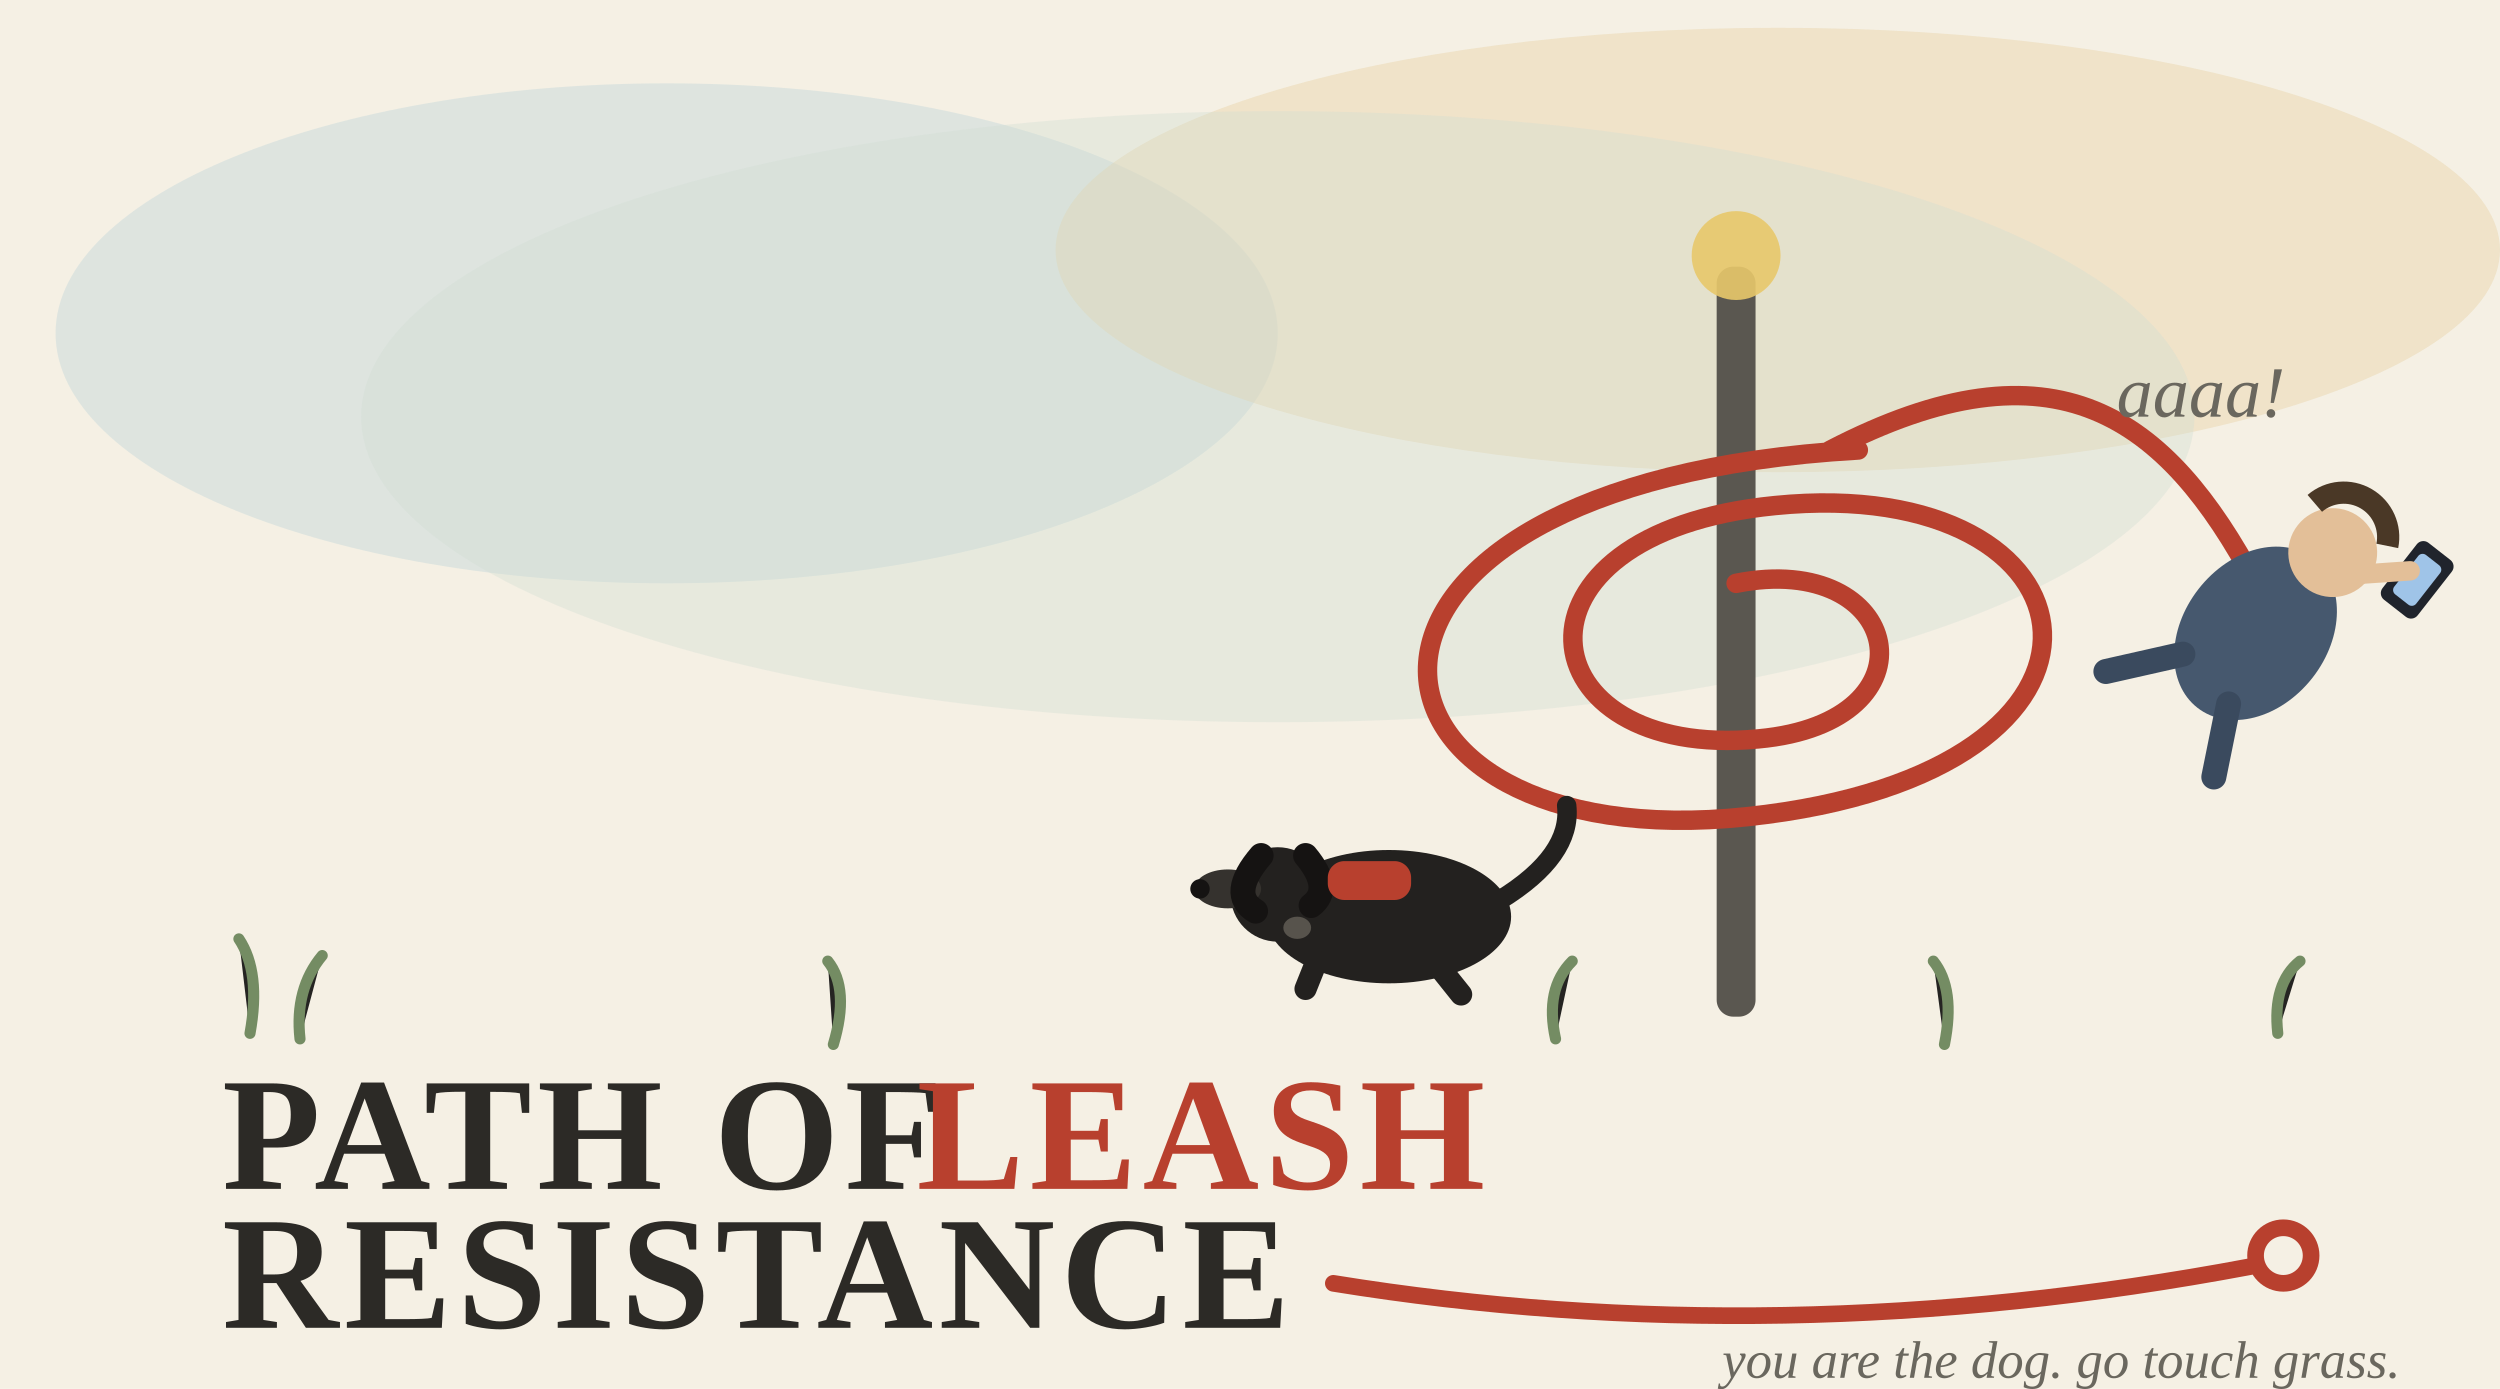
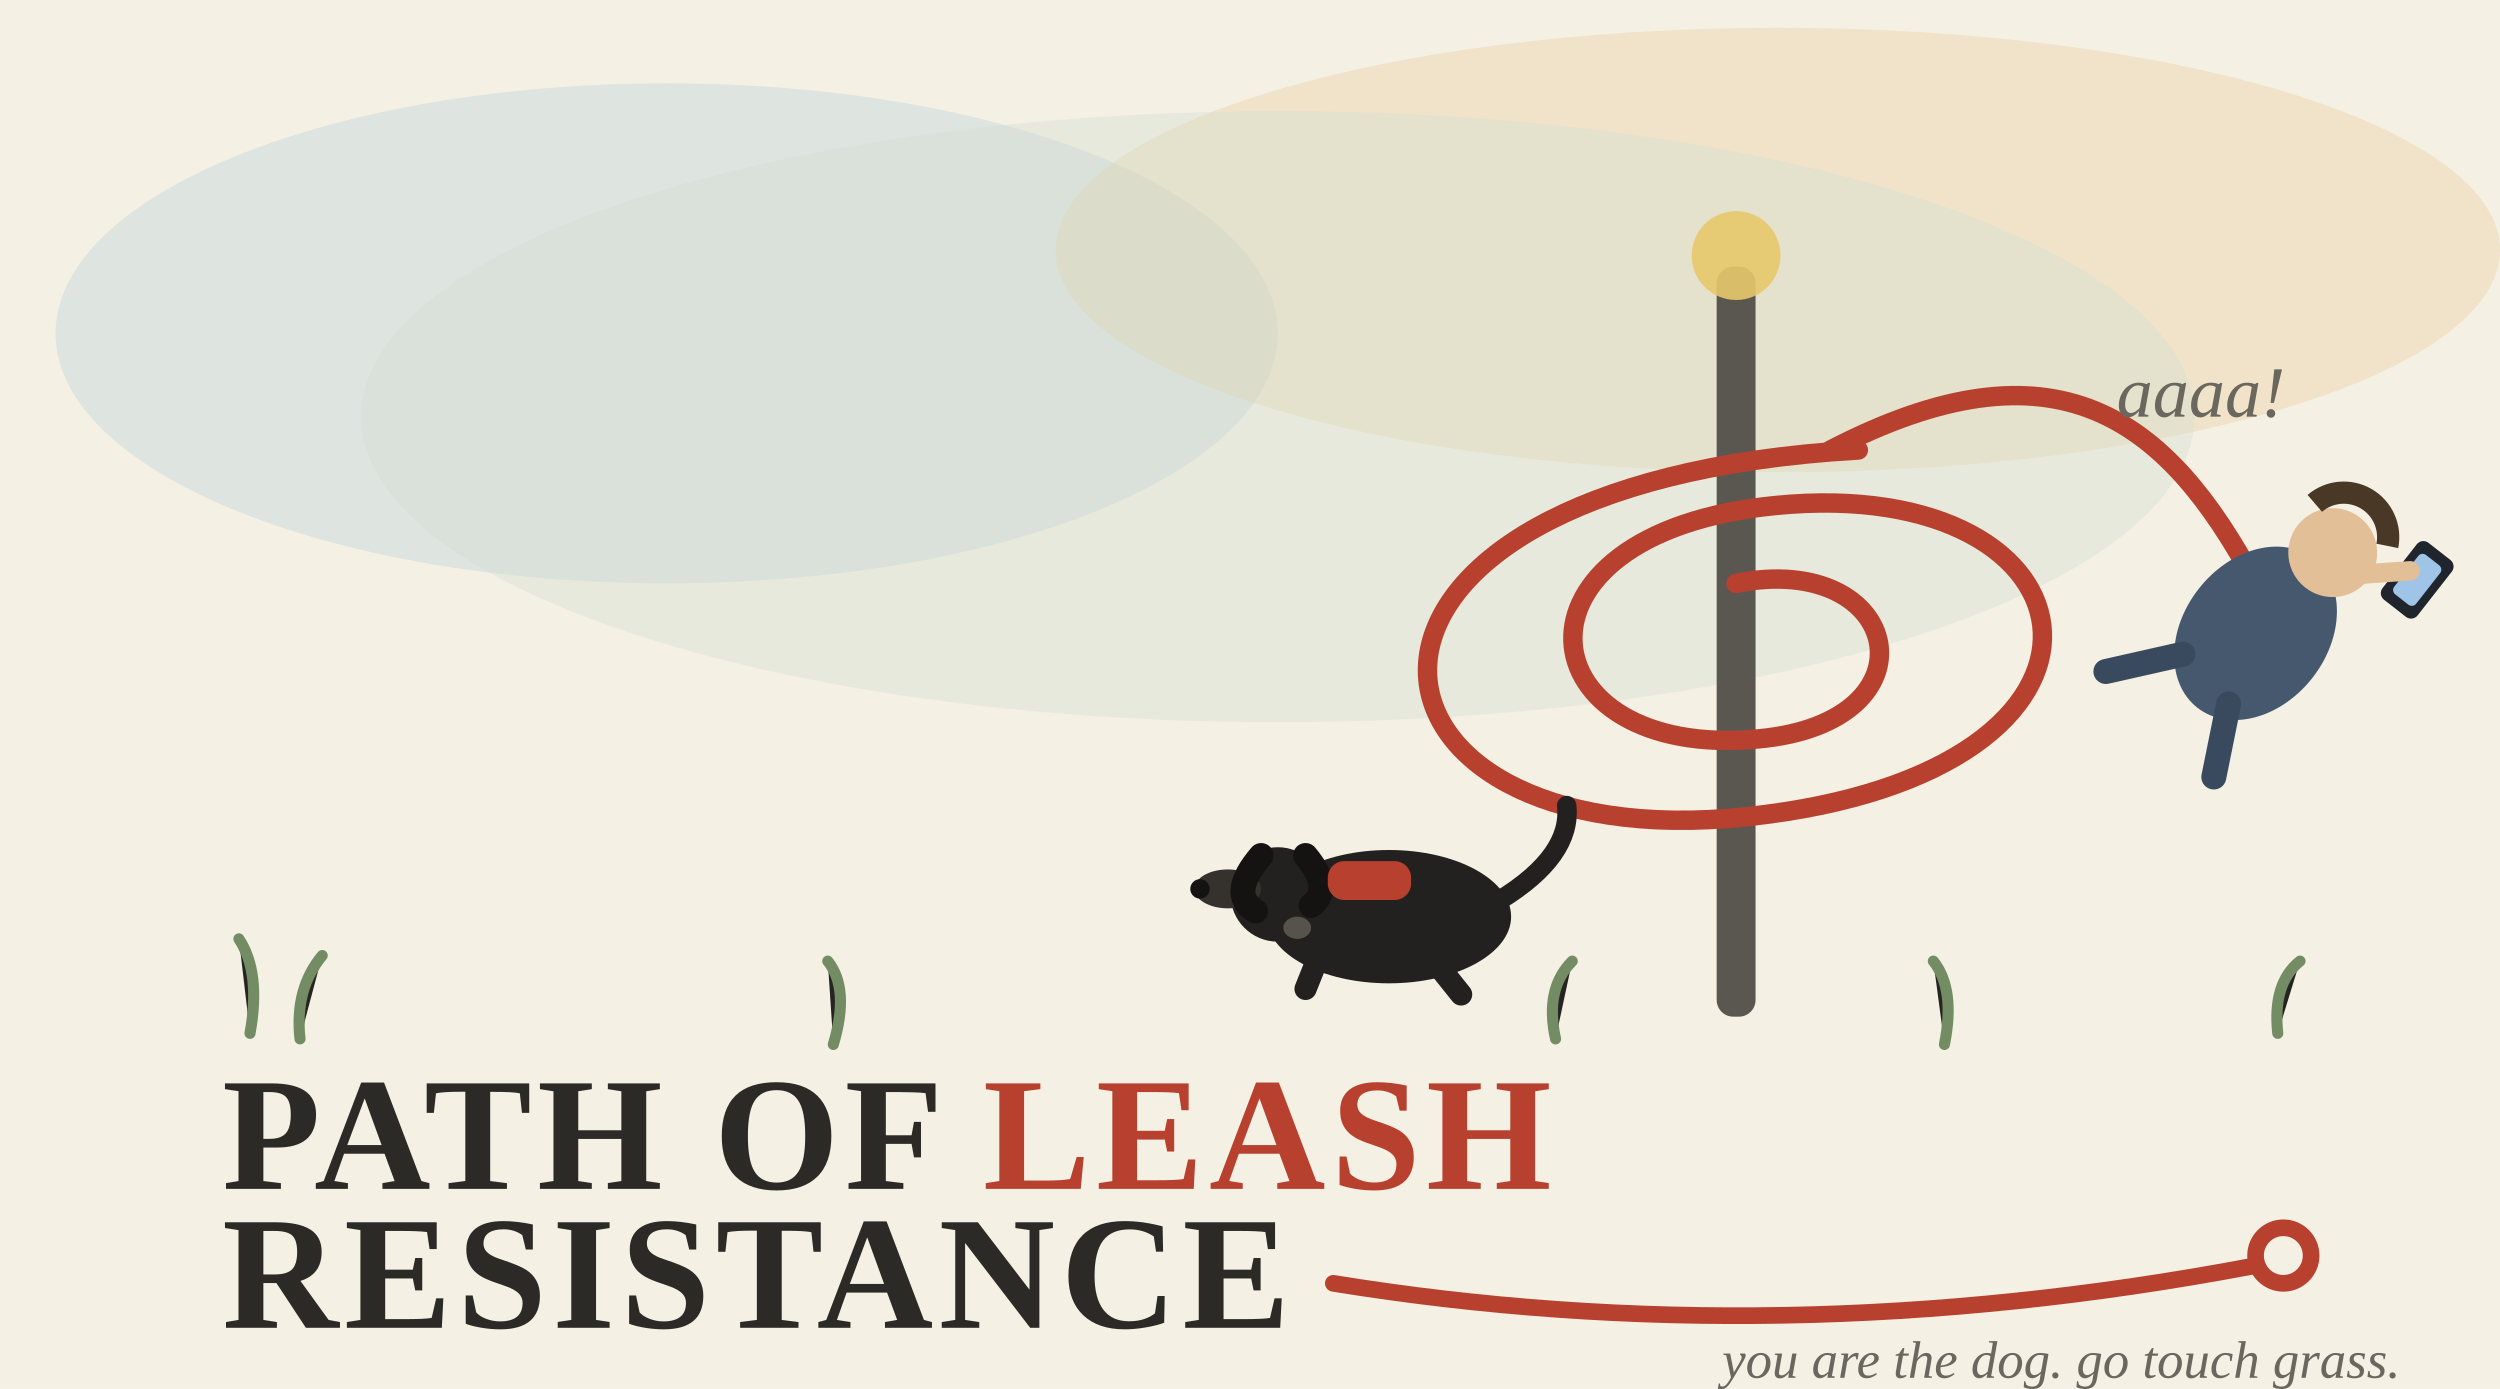
<svg xmlns="http://www.w3.org/2000/svg" viewBox="0 0 900 500" font-family="Georgia, 'Times New Roman', serif">
  <rect width="900" height="500" fill="#f5f0e4" />
  <ellipse cx="240" cy="120" rx="220" ry="90" fill="#bcd3d8" opacity="0.4" />
  <ellipse cx="640" cy="90" rx="260" ry="80" fill="#e8d3a8" opacity="0.45" />
  <ellipse cx="460" cy="150" rx="330" ry="110" fill="#cfdcd2" opacity="0.35" />
  <rect x="618" y="96" width="14" height="270" rx="6" fill="#5a5750" />
  <circle cx="625" cy="92" r="16" fill="#e8c86a" opacity="0.9" />
  <path d="M 625 210 c 60 -12 74 50 8 56 c -84 8 -96 -74 6 -84 c 120 -12 140 96 -10 112 c -150 16 -170 -120 40 -132" fill="none" stroke="#b8402e" stroke-width="7" stroke-linecap="round" />
  <path d="M 659 162 C 740 120 780 150 812 210" fill="none" stroke="#b8402e" stroke-width="7" stroke-linecap="round" />
  <g transform="translate(812 228) rotate(38)">
    <ellipse cx="0" cy="0" rx="26" ry="34" fill="#46586e" />
    <circle cx="4" cy="-40" r="16" fill="#e3bf98" />
    <path d="M -12 -50 a 16 16 0 0 1 30 -4" fill="none" stroke="#4a3826" stroke-width="8" />
    <rect x="26" y="-64" width="16" height="26" rx="3" fill="#20242c" />
    <rect x="29" y="-60" width="10" height="18" rx="2" fill="#9fc4e8" />
    <line x1="10" y1="-34" x2="30" y2="-52" stroke="#e3bf98" stroke-width="7" stroke-linecap="round" />
    <line x1="-16" y1="22" x2="-34" y2="44" stroke="#3a4a5e" stroke-width="9" stroke-linecap="round" />
    <line x1="8" y1="26" x2="20" y2="50" stroke="#3a4a5e" stroke-width="9" stroke-linecap="round" />
  </g>
  <text x="762" y="150" font-size="26" fill="#6a675e" font-style="italic">aaaa!</text>
  <g transform="translate(500 330)">
    <ellipse cx="0" cy="0" rx="44" ry="24" fill="#23211f" />
    <circle cx="-40" cy="-8" r="17" fill="#23211f" />
    <ellipse cx="-58" cy="-10" rx="12" ry="7" fill="#35322e" />
    <circle cx="-68" cy="-10" r="3.5" fill="#151312" />
    <path d="M -46 -22 q -12 14 -2 20" fill="none" stroke="#151312" stroke-width="9" stroke-linecap="round" />
    <path d="M -30 -22 q 10 12 2 18" fill="none" stroke="#151312" stroke-width="9" stroke-linecap="round" />
    <path d="M 40 -6 q 26 -16 24 -34" fill="none" stroke="#23211f" stroke-width="7" stroke-linecap="round" />
    <rect x="-22" y="-20" width="30" height="14" rx="6" fill="#b8402e" />
    <ellipse cx="-33" cy="4" rx="5" ry="4" fill="#57534c" />
    <line x1="-26" y1="16" x2="-30" y2="26" stroke="#23211f" stroke-width="8" stroke-linecap="round" />
    <line x1="18" y1="18" x2="26" y2="28" stroke="#23211f" stroke-width="8" stroke-linecap="round" />
  </g>
  <g stroke="#5d7a4c" stroke-width="4" stroke-linecap="round" opacity="0.85">
    <path d="M 90 372 q 4 -22 -4 -34" />
    <path d="M 108 374 q -2 -18 8 -30" />
    <path d="M 300 376 q 6 -20 -2 -30" />
    <path d="M 560 374 q -4 -18 6 -28" />
    <path d="M 700 376 q 4 -20 -4 -30" />
    <path d="M 820 372 q -2 -18 8 -26" />
  </g>
-   <text x="80" y="428" font-size="58" fill="#2c2a26" letter-spacing="2" font-weight="bold">PATH OF</text>
-   <text x="330" y="428" font-size="58" fill="#b8402e" letter-spacing="2" font-weight="bold">LEASH</text>
+   <text x="80" y="428" font-size="58" fill="#2c2a26" letter-spacing="2" font-weight="bold">PATH OF <tspan fill="#b8402e">LEASH</tspan>
+   </text>
  <text x="80" y="478" font-size="58" fill="#2c2a26" letter-spacing="2" font-weight="bold">RESISTANCE</text>
  <path d="M 480 462 q 160 26 330 -6" fill="none" stroke="#b8402e" stroke-width="6" stroke-linecap="round" />
  <circle cx="822" cy="452" r="10" fill="none" stroke="#b8402e" stroke-width="6" />
  <text x="620" y="496" font-size="19" fill="#6a675e" font-style="italic">you are the dog. go touch grass.</text>
</svg>
